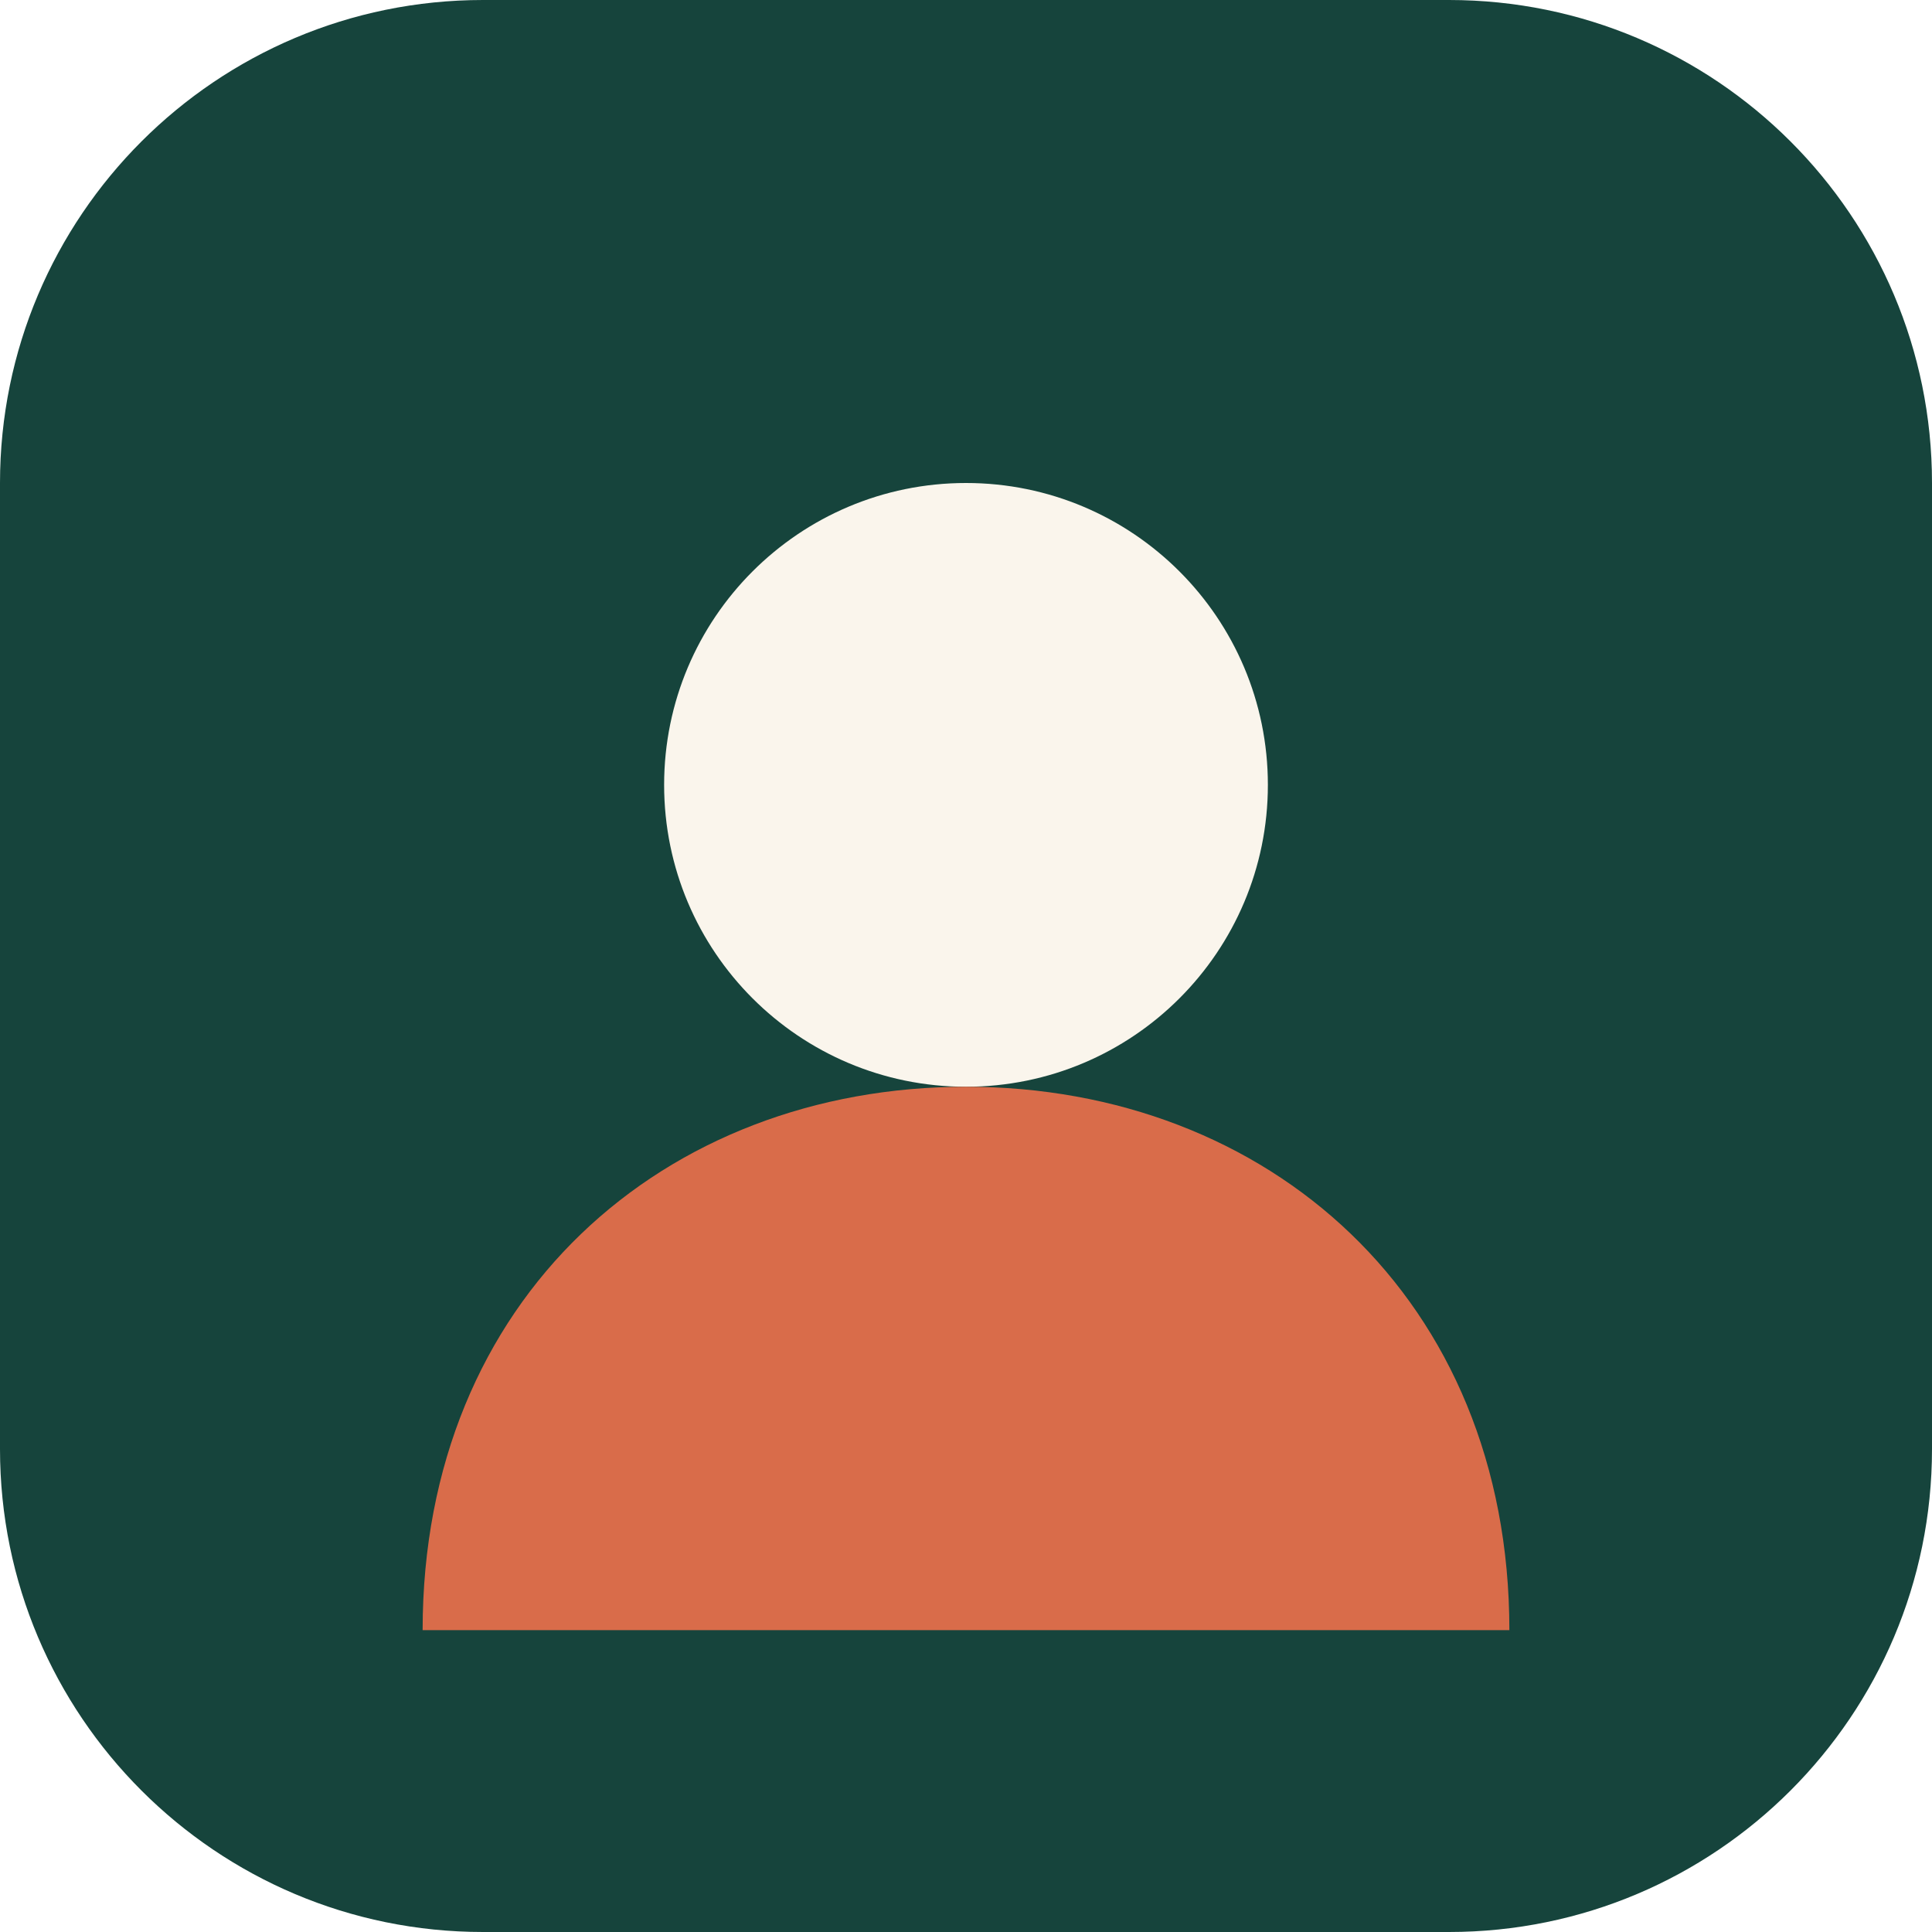
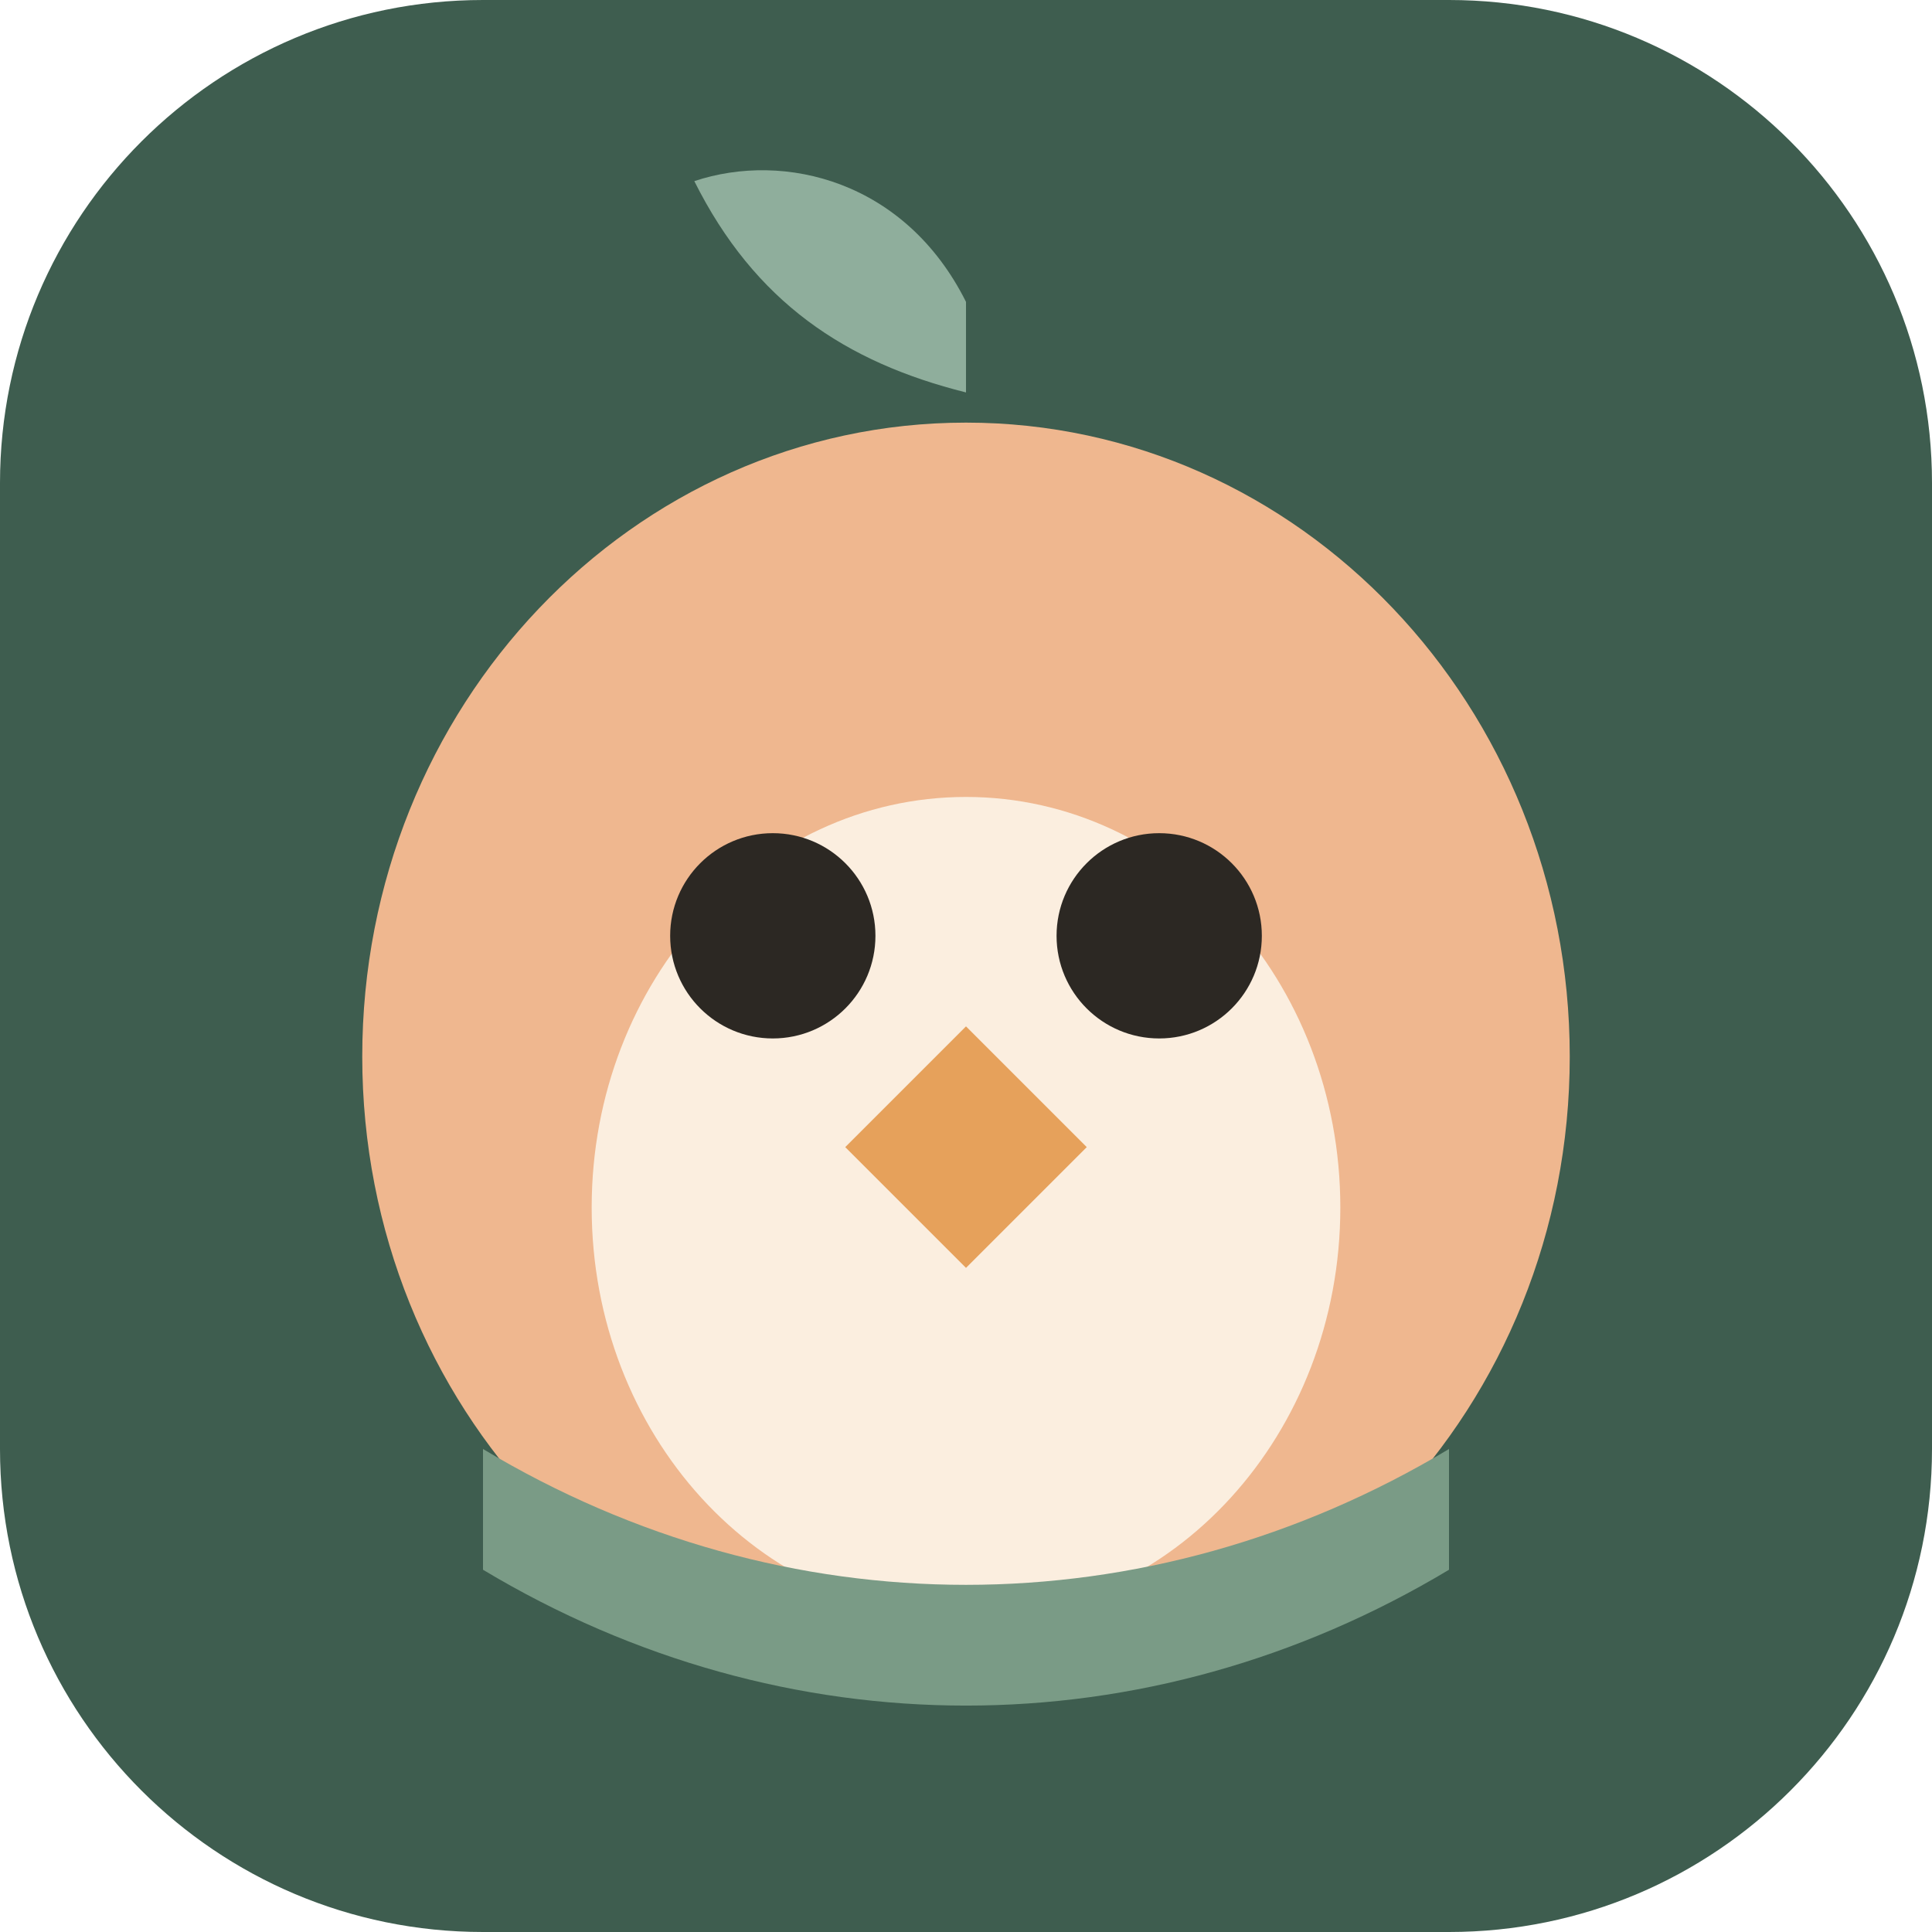
<svg xmlns="http://www.w3.org/2000/svg" viewBox="0 0 32 32">
-   <rect width="32" height="32" rx="8" fill="#16443C" />
-   <circle cx="16" cy="13" r="5" fill="#FAF5EC" />
-   <path d="M7 27c0-5.5 4-9 9-9s9 3.5 9 9" fill="#D96C4A" />
+   <rect width="32" height="32" rx="8" fill="#3E5D4F" />
+   <path d="M16 5 C15 3 13 2.5 11.5 3 C12.5 5 14 6 16 6.5 Z" fill="#8FAE9C" />
+   <ellipse cx="16" cy="17.5" rx="10" ry="10.5" fill="#EFB78F" />
+   <ellipse cx="16" cy="20" rx="6.2" ry="6.8" fill="#FBEEDF" />
+   <circle cx="12.8" cy="15.5" r="1.7" fill="#2C2823" />
+   <circle cx="19.2" cy="15.5" r="1.7" fill="#2C2823" />
+   <path d="M16 17 L18 19 L16 21 L14 19 Z" fill="#E6A15B" />
+   <path d="M8 24 C13 27 19 27 24 24 L24 26 C19 29 13 29 8 26 Z" fill="#7A9B86" />
</svg>
